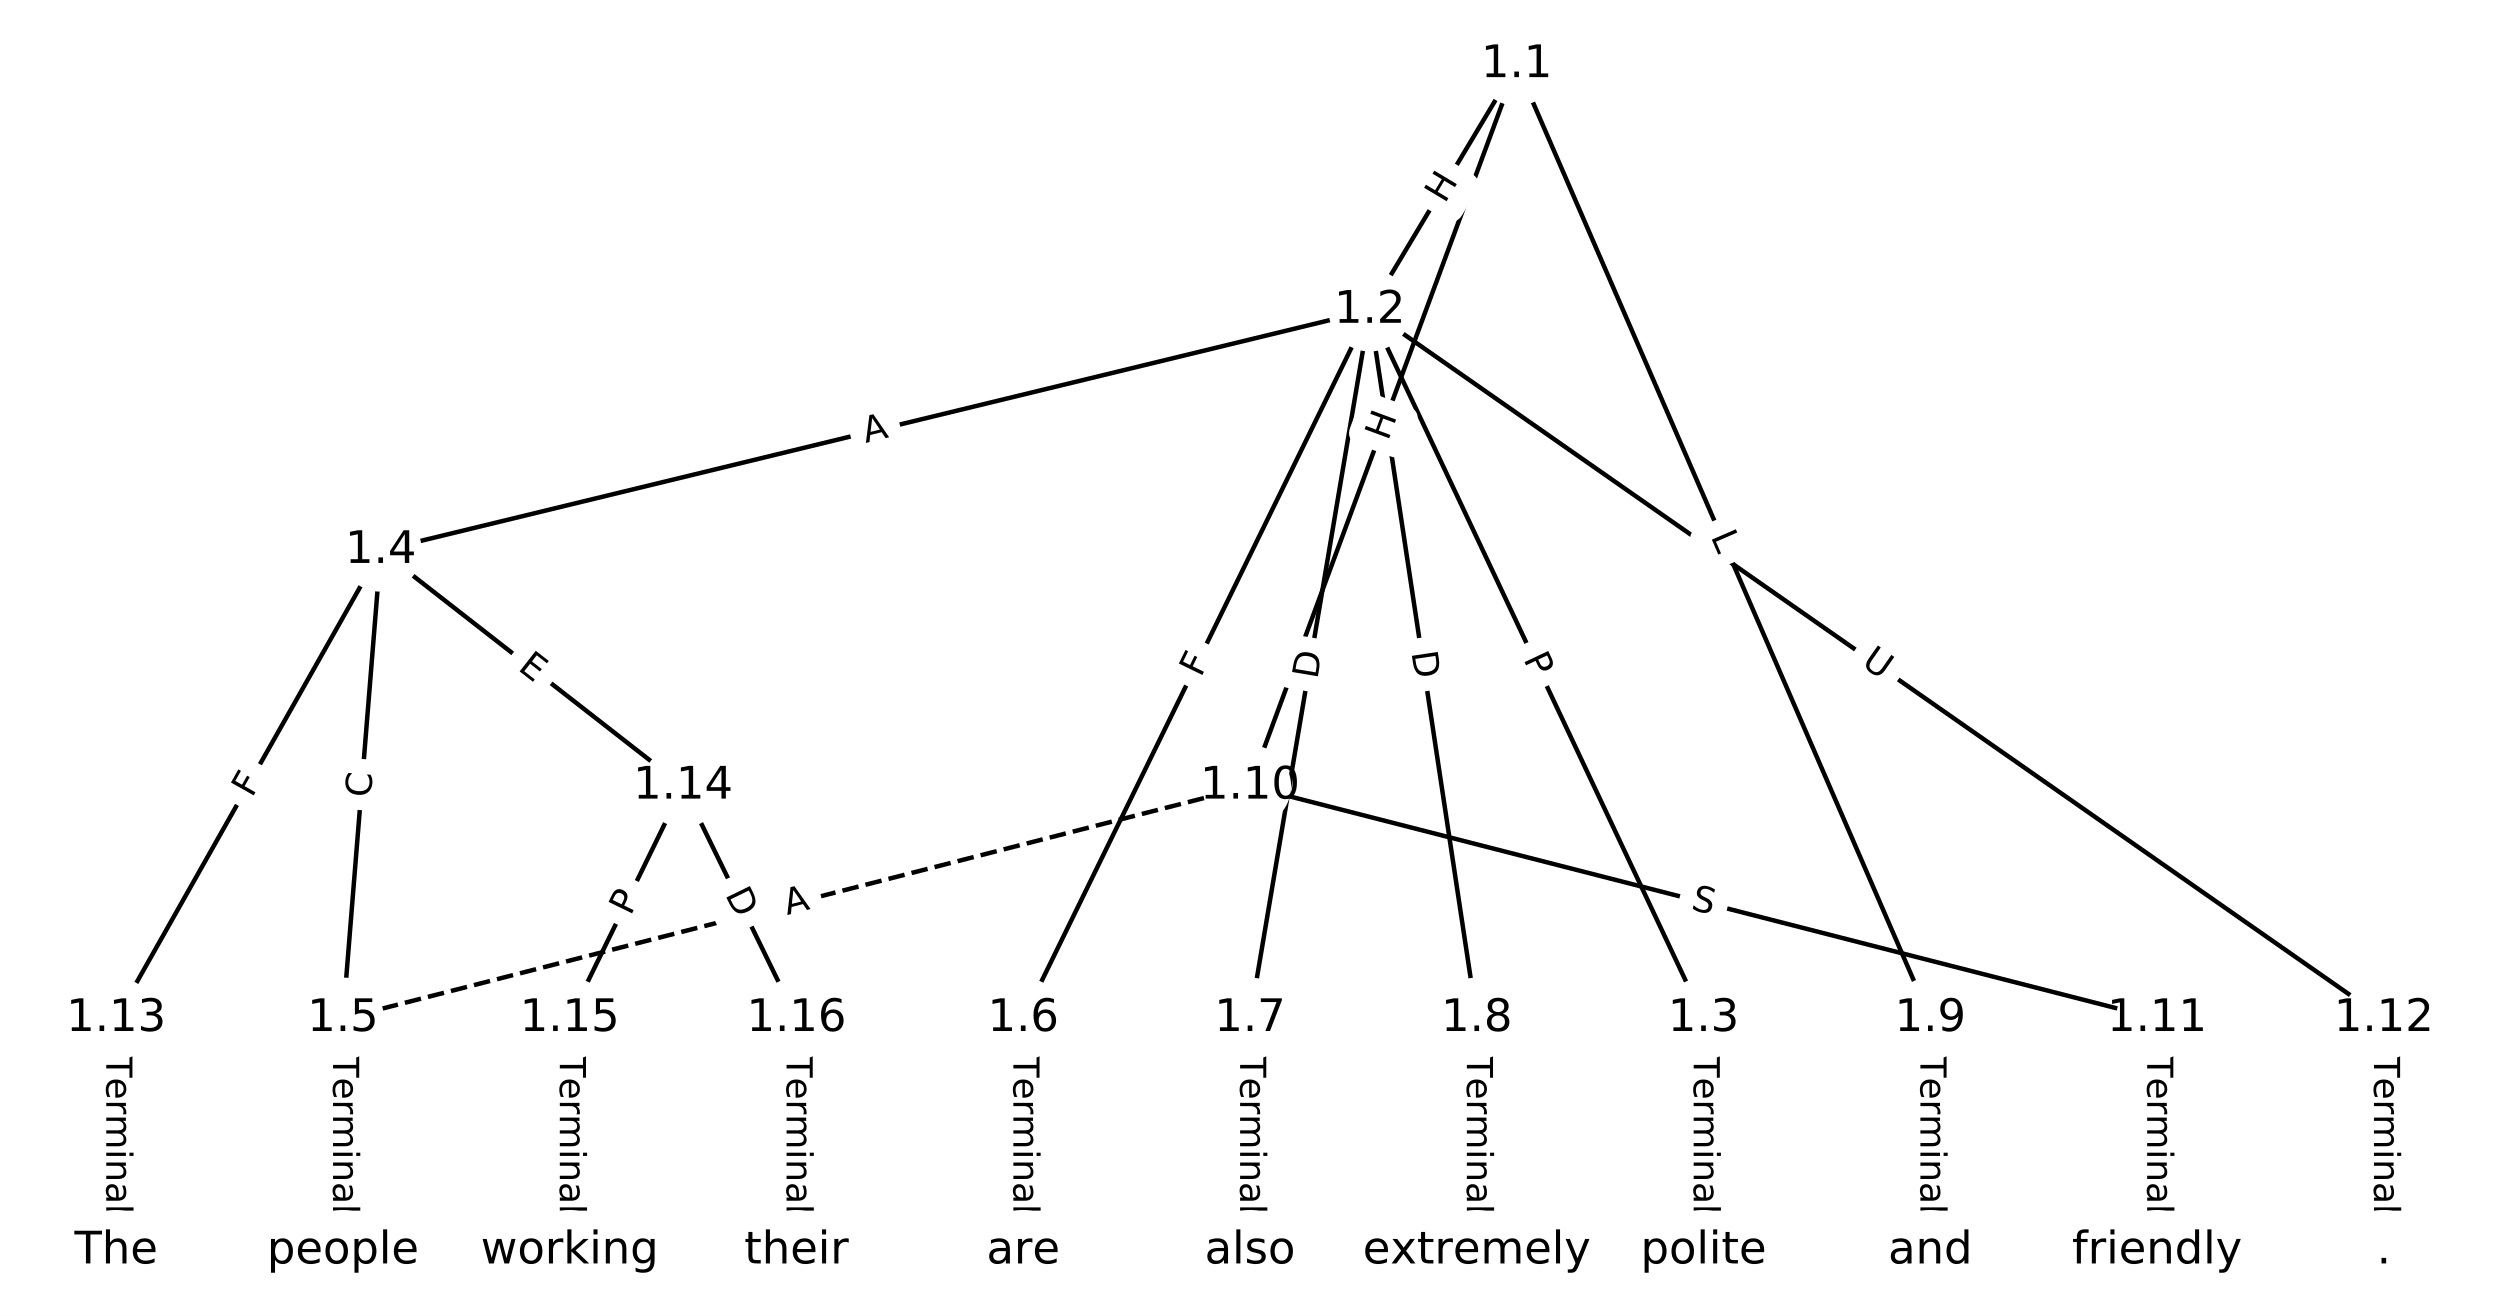
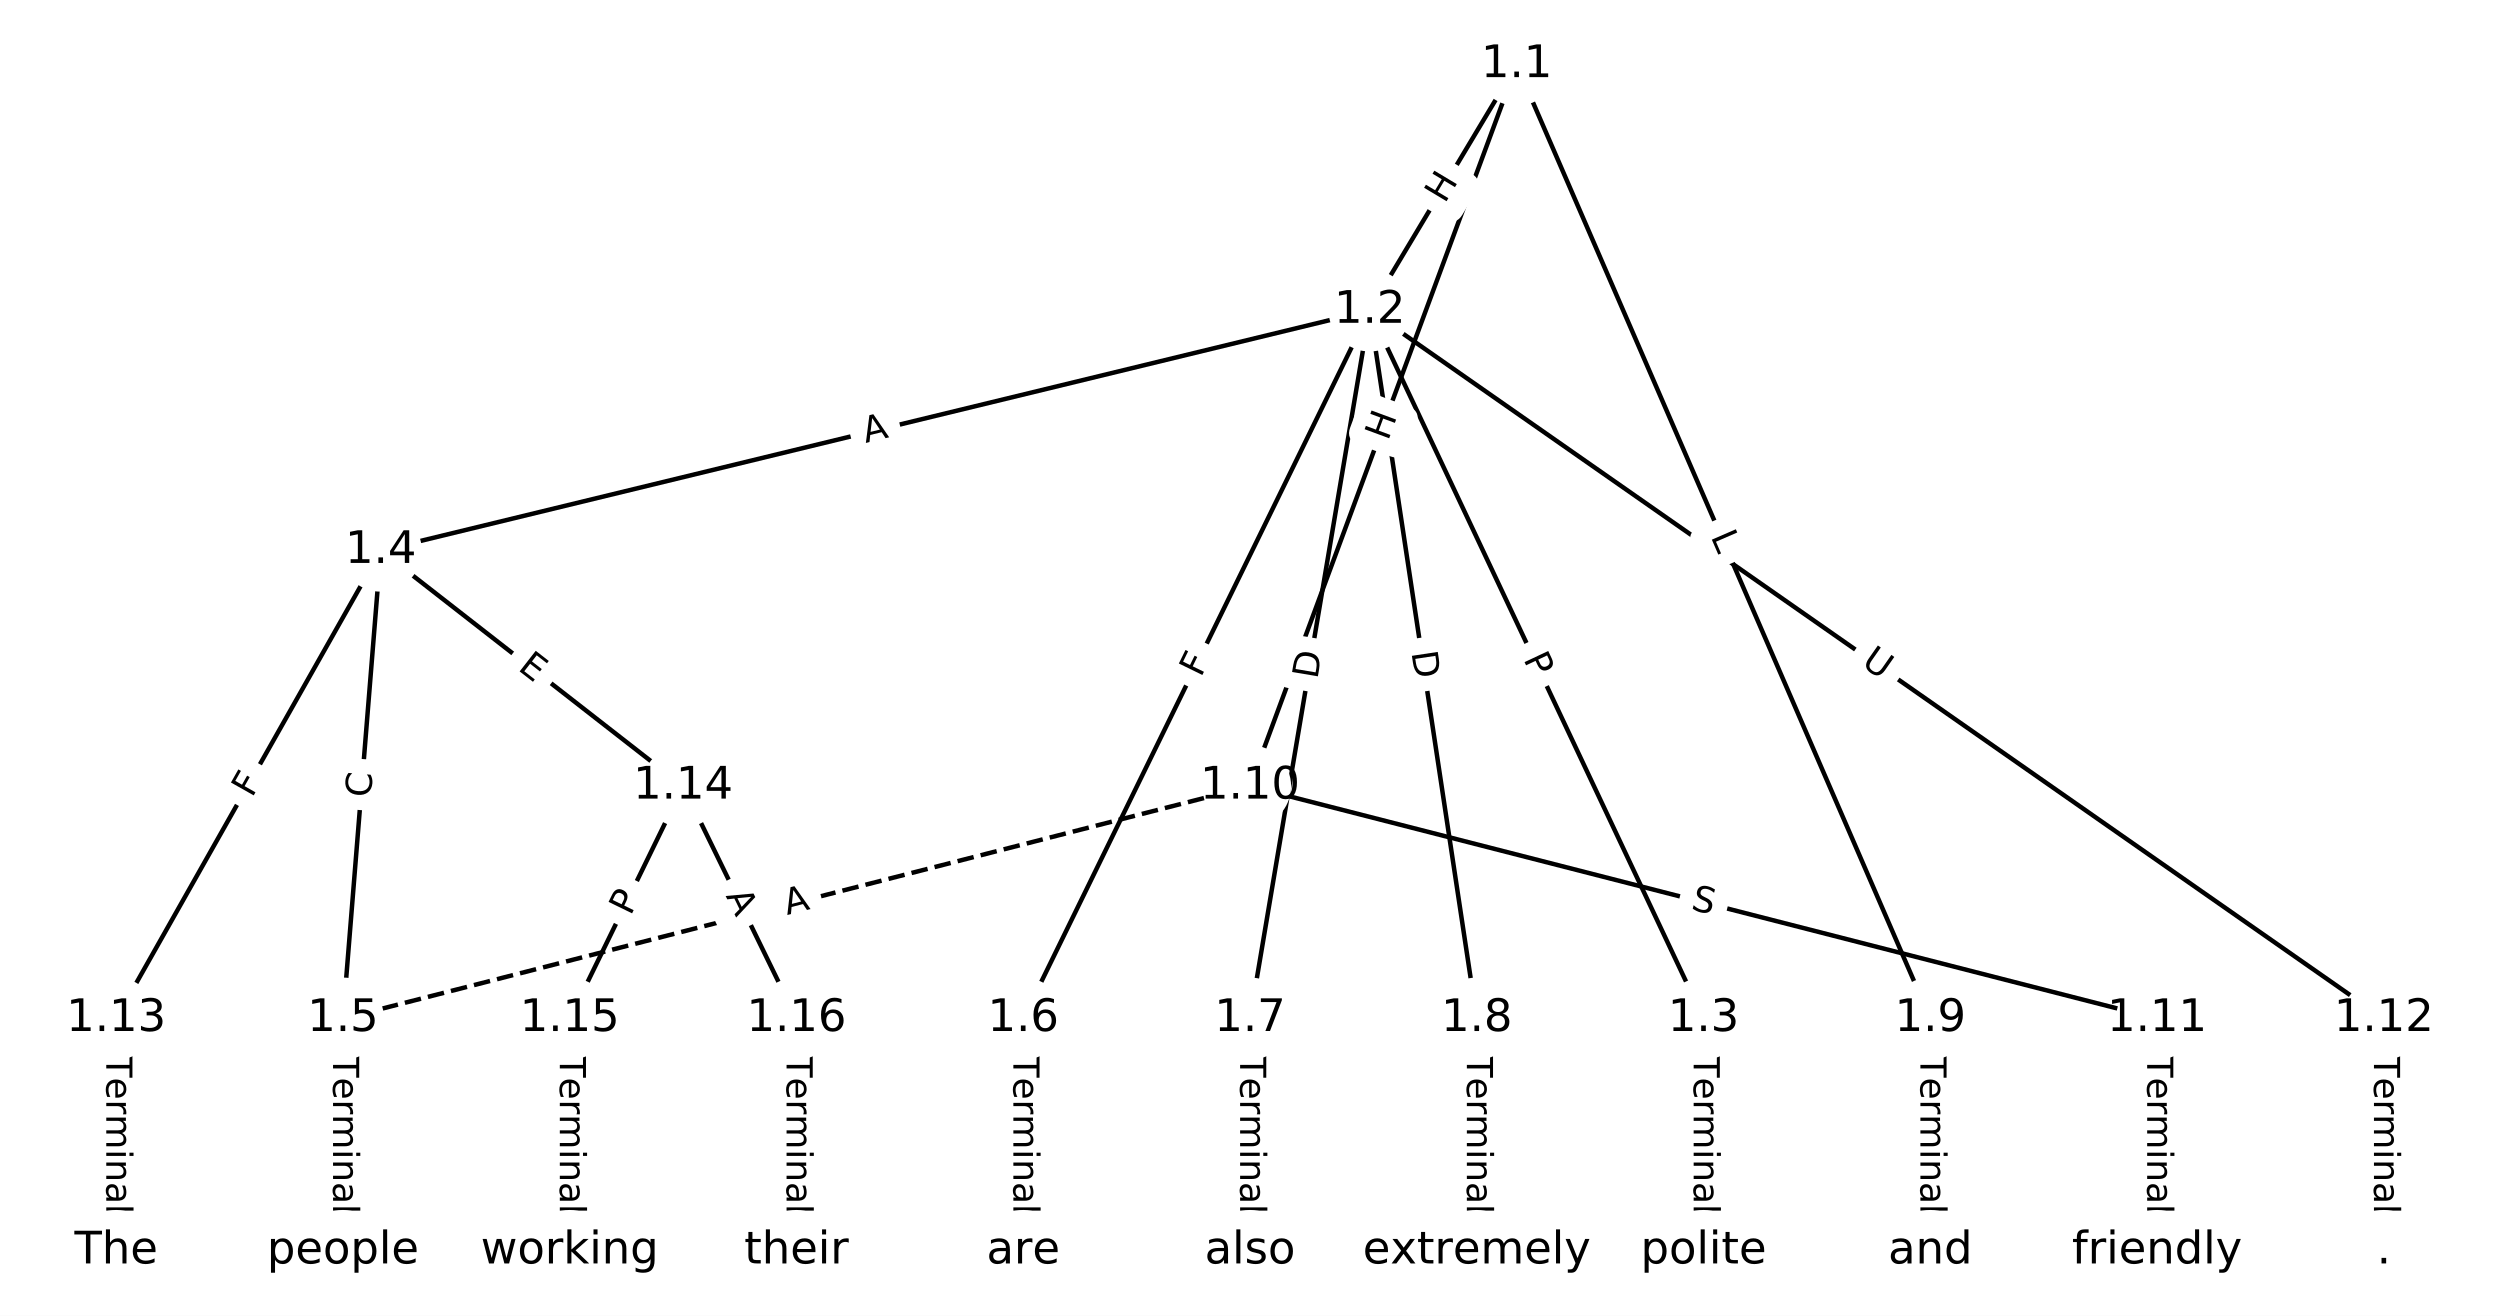
<svg xmlns="http://www.w3.org/2000/svg" xmlns:xlink="http://www.w3.org/1999/xlink" width="557.33pt" height="293.33pt" version="1.1" viewBox="0 0 557.33 293.33">
  <defs>
    <style type="text/css">*{stroke-linecap:butt;stroke-linejoin:round;}</style>
  </defs>
  <path d="m0 293.33h557.33v-293.33h-557.33z" fill="#fff" />
  <g fill="none" stroke="#000">
    <path d="m338.11 14.435-32.766 54.764" clip-path="url(#a)" />
    <path d="m338.11 14.435 92.213 212.65" clip-path="url(#a)" />
    <path d="m338.11 14.435-59.447 160.84" clip-path="url(#a)" />
    <path d="m305.35 69.199 74.426 157.89" clip-path="url(#a)" />
    <path d="m305.35 69.199-220.47 53.544" clip-path="url(#a)" />
    <path d="m305.35 69.199-77.235 157.89" clip-path="url(#a)" />
    <path d="m305.35 69.199-26.681 157.89" clip-path="url(#a)" />
    <path d="m305.35 69.199 23.873 157.89" clip-path="url(#a)" />
    <path d="m305.35 69.199 226.09 157.89" clip-path="url(#a)" />
    <path d="m379.77 227.09v51.812" clip-path="url(#a)" />
    <path d="m84.878 122.74-8.426 104.34" clip-path="url(#a)" />
    <path d="m84.878 122.74-58.979 104.34" clip-path="url(#a)" />
    <path d="m84.878 122.74 67.405 52.532" clip-path="url(#a)" />
    <path d="m76.452 227.09v51.812" clip-path="url(#a)" />
    <path d="m228.11 227.09v51.812" clip-path="url(#a)" />
    <path d="m278.67 227.09v51.812" clip-path="url(#a)" />
    <path d="m329.22 227.09v51.812" clip-path="url(#a)" />
    <path d="m430.33 227.09v51.812" clip-path="url(#a)" />
    <path d="m278.67 175.28-202.21 51.812" clip-path="url(#a)" stroke-dasharray="3.7,1.6" />
    <path d="m278.67 175.28 202.21 51.812" clip-path="url(#a)" />
    <path d="m480.88 227.09v51.812" clip-path="url(#a)" />
    <path d="m531.43 227.09v51.812" clip-path="url(#a)" />
    <path d="m25.899 227.09v51.812" clip-path="url(#a)" />
    <path d="m152.28 175.28-25.277 51.812" clip-path="url(#a)" />
    <path d="m152.28 175.28 25.277 51.812" clip-path="url(#a)" />
    <path d="m127.01 227.09v51.812" clip-path="url(#a)" />
    <path d="m177.56 227.09v51.812" clip-path="url(#a)" />
  </g>
  <path d="m325.57 47.618 3.089-5.163q1.232-2.059-0.827-3.292l-6.644-3.975q-2.059-1.232-3.292 0.827l-3.089 5.163q-1.232 2.059 0.827 3.292l6.644 3.975q2.059 1.232 3.292-0.827z" clip-path="url(#a)" fill="#fff" stroke="#fff" />
  <g clip-path="url(#a)">
    <defs>
      <path id="r" d="m9.812 72.906h9.859v-29.891h35.844v29.891h9.859v-72.906h-9.859v34.719h-35.844v-34.719h-9.859z" />
    </defs>
    <g transform="translate(322.08 45.531) rotate(-59.107) scale(.08 -.08)">
      <use xlink:href="#r" />
    </g>
  </g>
  <path d="m377.58 121.21 1.773 4.09q0.955 2.202 3.157 1.247l7.103-3.08q2.202-0.955 1.247-3.157l-1.773-4.09q-0.955-2.202-3.157-1.247l-7.103 3.08q-2.202 0.955-1.247 3.157z" clip-path="url(#a)" fill="#fff" stroke="#fff" />
  <g clip-path="url(#a)">
    <defs>
      <path id="ae" d="m9.812 72.906h9.859v-64.609h35.5v-8.297h-45.359z" />
    </defs>
    <g transform="translate(381.31 119.59) rotate(66.557) scale(.08 -.08)">
      <use xlink:href="#ae" />
    </g>
  </g>
  <path d="m313.23 99.851 2.086-5.643q0.832-2.251-1.419-3.083l-7.262-2.684q-2.251-0.832-3.083 1.419l-2.086 5.643q-0.832 2.251 1.419 3.083l7.262 2.684q2.251 0.832 3.083-1.419z" clip-path="url(#a)" fill="#fff" stroke="#fff" />
  <g clip-path="url(#a)">
    <g transform="translate(309.42 98.442) rotate(-69.716) scale(.08 -.08)">
      <use xlink:href="#r" />
    </g>
  </g>
  <path d="m335.86 148.64 2.057 4.363q1.023 2.171 3.194 1.148l7.003-3.301q2.171-1.023 1.148-3.194l-2.057-4.363q-1.023-2.171-3.194-1.148l-7.003 3.301q-2.171 1.023-1.148 3.194z" clip-path="url(#a)" fill="#fff" stroke="#fff" />
  <g clip-path="url(#a)">
    <defs>
      <path id="q" d="m19.672 64.797v-27.391h12.406q6.891 0 10.641 3.562 3.766 3.562 3.766 10.156 0 6.547-3.766 10.109-3.75 3.562-10.641 3.562zm-9.859 8.109h22.266q12.266 0 18.531-5.547 6.281-5.547 6.281-16.234 0-10.797-6.281-16.312-6.266-5.516-18.531-5.516h-12.406v-29.297h-9.859z" />
    </defs>
    <g transform="translate(339.54 146.9) rotate(64.762) scale(.08 -.08)">
      <use xlink:href="#q" />
    </g>
  </g>
  <path d="m193.93 102.71 5.318-1.292q2.332-0.566 1.766-2.899l-1.827-7.524q-0.566-2.332-2.899-1.766l-5.318 1.292q-2.332 0.566-1.766 2.899l1.827 7.524q0.566 2.332 2.899 1.766z" clip-path="url(#a)" fill="#fff" stroke="#fff" />
  <g clip-path="url(#a)">
    <defs>
-       <path id="t" d="m34.188 63.188-13.391-36.281h26.812zm-5.578 9.719h11.188l27.781-72.906h-10.25l-6.641 18.703h-32.859l-6.641-18.703h-10.406z" />
+       <path id="n" d="m34.188 63.188-13.391-36.281h26.812zm-5.578 9.719h11.188l27.781-72.906h-10.25l-6.641 18.703h-32.859l-6.641-18.703h-10.406z" />
    </defs>
    <g transform="translate(192.97 98.762) rotate(-13.651) scale(.08 -.08)">
-       <use xlink:href="#t" />
+       <use xlink:href="#n" />
    </g>
  </g>
  <path d="m271.35 152.97 2.022-4.133q1.055-2.156-1.101-3.211l-6.955-3.402q-2.156-1.055-3.211 1.101l-2.022 4.133q-1.055 2.156 1.101 3.211l6.955 3.402q2.156 1.055 3.211-1.101z" clip-path="url(#a)" fill="#fff" stroke="#fff" />
  <g clip-path="url(#a)">
    <defs>
      <path id="s" d="m9.812 72.906h41.891v-8.312h-32.031v-21.484h28.906v-8.297h-28.906v-34.812h-9.859z" />
    </defs>
    <g transform="translate(267.7 151.18) rotate(-63.933) scale(.08 -.08)">
      <use xlink:href="#s" />
    </g>
  </g>
  <path d="m297.68 152.22 1.026-6.074q0.4-2.366-1.967-2.766l-7.634-1.29q-2.366-0.4-2.766 1.967l-1.026 6.074q-0.4 2.366 1.967 2.766l7.634 1.29q2.366 0.4 2.766-1.967z" clip-path="url(#a)" fill="#fff" stroke="#fff" />
  <g clip-path="url(#a)">
    <defs>
-       <path id="n" d="m19.672 64.797v-56.688h11.922q15.094 0 22.094 6.828 7 6.844 7 21.594 0 14.641-7 21.453t-22.094 6.812zm-9.859 8.109h20.266q21.188 0 31.094-8.812 9.922-8.812 9.922-27.562 0-18.859-9.969-27.703-9.953-8.828-31.047-8.828h-20.266z" />
+       <path id="t" d="m19.672 64.797v-56.688h11.922q15.094 0 22.094 6.828 7 6.844 7 21.594 0 14.641-7 21.453t-22.094 6.812zm-9.859 8.109h20.266q21.188 0 31.094-8.812 9.922-8.812 9.922-27.562 0-18.859-9.969-27.703-9.953-8.828-31.047-8.828h-20.266z" />
    </defs>
    <g transform="translate(293.67 151.55) rotate(-80.408) scale(.08 -.08)">
-       <use xlink:href="#n" />
+       <use xlink:href="#t" />
    </g>
  </g>
  <path d="m310.62 146.03 0.921 6.091q0.359 2.373 2.732 2.014l7.655-1.157q2.373-0.359 2.014-2.732l-0.921-6.091q-0.359-2.373-2.732-2.014l-7.655 1.157q-2.373 0.359-2.014 2.732z" clip-path="url(#a)" fill="#fff" stroke="#fff" />
  <g clip-path="url(#a)">
    <g transform="translate(314.64 145.43) rotate(81.402) scale(.08 -.08)">
-       <use xlink:href="#n" />
+       <use xlink:href="#t" />
    </g>
  </g>
  <path d="m412.4 151.61 4.8 3.352q1.968 1.374 3.342-0.594l4.433-6.348q1.374-1.968-0.594-3.342l-4.8-3.352q-1.968-1.374-3.342 0.594l-4.433 6.348q-1.374 1.968 0.594 3.342z" clip-path="url(#a)" fill="#fff" stroke="#fff" />
  <g clip-path="url(#a)">
    <defs>
      <path id="ac" d="m8.688 72.906h9.922v-44.297q0-11.719 4.234-16.875 4.25-5.141 13.781-5.141 9.469 0 13.719 5.141 4.25 5.156 4.25 16.875v44.297h9.906v-45.516q0-14.25-7.062-21.531-7.047-7.281-20.812-7.281-13.828 0-20.891 7.281-7.047 7.281-7.047 21.531z" />
    </defs>
    <g transform="translate(414.73 148.28) rotate(34.929) scale(.08 -.08)">
      <use xlink:href="#ac" />
    </g>
  </g>
  <path d="m373.5 235.35v35.285q0 2.4 2.4 2.4h7.742q2.4 0 2.4-2.4v-35.285q0-2.4-2.4-2.4h-7.742q-2.4 0-2.4 2.4z" clip-path="url(#a)" fill="#fff" stroke="#fff" />
  <g clip-path="url(#a)">
    <defs>
      <path id="k" d="m-0.297 72.906h61.672v-8.312h-25.875v-64.594h-9.906v64.594h-25.891z" />
      <path id="d" d="m56.203 29.594v-4.391h-41.312q0.594-9.281 5.594-14.141t13.938-4.859q5.172 0 10.031 1.266t9.656 3.812v-8.5q-4.844-2.047-9.922-3.125t-10.297-1.078q-13.094 0-20.734 7.609-7.641 7.625-7.641 20.625 0 13.422 7.25 21.297 7.25 7.891 19.562 7.891 11.031 0 17.453-7.109 6.422-7.094 6.422-19.297zm-8.984 2.641q-0.094 7.359-4.125 11.75-4.031 4.406-10.672 4.406-7.516 0-12.031-4.25t-5.203-11.969z" />
      <path id="f" d="m41.109 46.297q-1.516 0.875-3.297 1.281-1.781 0.422-3.922 0.422-7.625 0-11.703-4.953t-4.078-14.234v-28.812h-9.031v54.688h9.031v-8.5q2.844 4.984 7.375 7.391 4.547 2.422 11.047 2.422 0.922 0 2.047-0.125 1.125-0.109 2.484-0.359z" />
      <path id="l" d="m52 44.188q3.375 6.062 8.062 8.938t11.031 2.875q8.547 0 13.188-5.984 4.641-5.969 4.641-17v-33.016h-9.031v32.719q0 7.859-2.797 11.656-2.781 3.812-8.484 3.812-6.984 0-11.047-4.641-4.047-4.625-4.047-12.641v-30.906h-9.031v32.719q0 7.906-2.781 11.688t-8.594 3.781q-6.891 0-10.953-4.656-4.047-4.656-4.047-12.625v-30.906h-9.031v54.688h9.031v-8.5q3.078 5.031 7.375 7.422t10.203 2.391q5.969 0 10.141-3.031 4.172-3.016 6.172-8.781z" />
      <path id="h" d="m9.422 54.688h8.984v-54.688h-8.984zm0 21.297h8.984v-11.391h-8.984z" />
      <path id="j" d="m54.891 33.016v-33.016h-8.984v32.719q0 7.766-3.031 11.609-3.031 3.859-9.078 3.859-7.281 0-11.484-4.641-4.203-4.625-4.203-12.641v-30.906h-9.031v54.688h9.031v-8.5q3.234 4.938 7.594 7.375 4.375 2.438 10.094 2.438 9.422 0 14.25-5.828 4.844-5.828 4.844-17.156z" />
      <path id="i" d="m34.281 27.484q-10.891 0-15.094-2.484t-4.203-8.5q0-4.781 3.156-7.594 3.156-2.797 8.562-2.797 7.484 0 12 5.297t4.516 14.078v2zm17.922 3.719v-31.203h-8.984v8.297q-3.078-4.969-7.672-7.344t-11.234-2.375q-8.391 0-13.359 4.719-4.953 4.719-4.953 12.625 0 9.219 6.172 13.906 6.188 4.688 18.438 4.688h12.609v0.891q0 6.203-4.078 9.594t-11.453 3.391q-4.688 0-9.141-1.125-4.438-1.125-8.531-3.375v8.312q4.922 1.906 9.562 2.844 4.641 0.953 9.031 0.953 11.875 0 17.734-6.156 5.859-6.141 5.859-18.641z" />
      <path id="g" d="m9.422 75.984h8.984v-75.984h-8.984z" />
    </defs>
    <g transform="translate(377.57 235.35) rotate(90) scale(.08 -.08)">
      <use xlink:href="#k" />
      <use x="60.818" xlink:href="#d" />
      <use x="122.342" xlink:href="#f" />
      <use x="163.439" xlink:href="#l" />
      <use x="260.852" xlink:href="#h" />
      <use x="288.635" xlink:href="#j" />
      <use x="352.014" xlink:href="#i" />
      <use x="413.293" xlink:href="#g" />
    </g>
  </g>
  <path d="m86.691 178.2 0.45-5.568q0.193-2.392-2.199-2.585l-7.717-0.623q-2.392-0.193-2.585 2.199l-0.45 5.568q-0.193 2.392 2.199 2.585l7.717 0.623q2.392 0.193 2.585-2.199z" clip-path="url(#a)" fill="#fff" stroke="#fff" />
  <g clip-path="url(#a)">
    <defs>
      <path id="ag" d="m64.406 67.281v-10.391q-4.984 4.641-10.625 6.922-5.641 2.297-11.984 2.297-12.5 0-19.141-7.641t-6.641-22.094q0-14.406 6.641-22.047t19.141-7.641q6.344 0 11.984 2.297t10.625 6.938v-10.312q-5.172-3.516-10.969-5.281-5.781-1.75-12.219-1.75-16.562 0-26.094 10.125-9.516 10.141-9.516 27.672 0 17.578 9.516 27.703 9.531 10.141 26.094 10.141 6.531 0 12.312-1.734 5.797-1.734 10.875-5.203z" />
    </defs>
    <g transform="translate(82.641 177.88) rotate(-85.383) scale(.08 -.08)">
      <use xlink:href="#ag" />
    </g>
  </g>
  <path d="m59.716 180 2.264-4.006q1.181-2.089-0.908-3.27l-6.74-3.81q-2.089-1.181-3.27 0.908l-2.264 4.006q-1.181 2.089 0.908 3.27l6.74 3.81q2.089 1.181 3.27-0.908z" clip-path="url(#a)" fill="#fff" stroke="#fff" />
  <g clip-path="url(#a)">
    <g transform="translate(56.178 178) rotate(-60.523) scale(.08 -.08)">
      <use xlink:href="#s" />
    </g>
  </g>
  <path d="m112.73 152.4 3.987 3.107q1.893 1.475 3.368-0.418l4.759-6.107q1.475-1.893-0.418-3.368l-3.987-3.107q-1.893-1.475-3.368 0.418l-4.759 6.107q-1.475 1.893 0.418 3.368z" clip-path="url(#a)" fill="#fff" stroke="#fff" />
  <g clip-path="url(#a)">
    <defs>
      <path id="af" d="m9.812 72.906h46.094v-8.312h-36.234v-21.578h34.719v-8.297h-34.719v-26.422h37.109v-8.297h-46.969z" />
    </defs>
    <g transform="translate(115.23 149.2) rotate(37.931) scale(.08 -.08)">
      <use xlink:href="#af" />
    </g>
  </g>
  <path d="m70.181 235.35v35.285q0 2.4 2.4 2.4h7.742q2.4 0 2.4-2.4v-35.285q0-2.4-2.4-2.4h-7.742q-2.4 0-2.4 2.4z" clip-path="url(#a)" fill="#fff" stroke="#fff" />
  <g clip-path="url(#a)">
    <g transform="translate(74.245 235.35) rotate(90) scale(.08 -.08)">
      <use xlink:href="#k" />
      <use x="60.818" xlink:href="#d" />
      <use x="122.342" xlink:href="#f" />
      <use x="163.439" xlink:href="#l" />
      <use x="260.852" xlink:href="#h" />
      <use x="288.635" xlink:href="#j" />
      <use x="352.014" xlink:href="#i" />
      <use x="413.293" xlink:href="#g" />
    </g>
  </g>
  <path d="m221.84 235.35v35.285q0 2.4 2.4 2.4h7.742q2.4 0 2.4-2.4v-35.285q0-2.4-2.4-2.4h-7.742q-2.4 0-2.4 2.4z" clip-path="url(#a)" fill="#fff" stroke="#fff" />
  <g clip-path="url(#a)">
    <g transform="translate(225.91 235.35) rotate(90) scale(.08 -.08)">
      <use xlink:href="#k" />
      <use x="60.818" xlink:href="#d" />
      <use x="122.342" xlink:href="#f" />
      <use x="163.439" xlink:href="#l" />
      <use x="260.852" xlink:href="#h" />
      <use x="288.635" xlink:href="#j" />
      <use x="352.014" xlink:href="#i" />
      <use x="413.293" xlink:href="#g" />
    </g>
  </g>
  <path d="m272.4 235.35v35.285q0 2.4 2.4 2.4h7.742q2.4 0 2.4-2.4v-35.285q0-2.4-2.4-2.4h-7.742q-2.4 0-2.4 2.4z" clip-path="url(#a)" fill="#fff" stroke="#fff" />
  <g clip-path="url(#a)">
    <g transform="translate(276.46 235.35) rotate(90) scale(.08 -.08)">
      <use xlink:href="#k" />
      <use x="60.818" xlink:href="#d" />
      <use x="122.342" xlink:href="#f" />
      <use x="163.439" xlink:href="#l" />
      <use x="260.852" xlink:href="#h" />
      <use x="288.635" xlink:href="#j" />
      <use x="352.014" xlink:href="#i" />
      <use x="413.293" xlink:href="#g" />
    </g>
  </g>
  <path d="m322.95 235.35v35.285q0 2.4 2.4 2.4h7.742q2.4 0 2.4-2.4v-35.285q0-2.4-2.4-2.4h-7.742q-2.4 0-2.4 2.4z" clip-path="url(#a)" fill="#fff" stroke="#fff" />
  <g clip-path="url(#a)">
    <g transform="translate(327.01 235.35) rotate(90) scale(.08 -.08)">
      <use xlink:href="#k" />
      <use x="60.818" xlink:href="#d" />
      <use x="122.342" xlink:href="#f" />
      <use x="163.439" xlink:href="#l" />
      <use x="260.852" xlink:href="#h" />
      <use x="288.635" xlink:href="#j" />
      <use x="352.014" xlink:href="#i" />
      <use x="413.293" xlink:href="#g" />
    </g>
  </g>
  <path d="m424.06 235.35v35.285q0 2.4 2.4 2.4h7.742q2.4 0 2.4-2.4v-35.285q0-2.4-2.4-2.4h-7.742q-2.4 0-2.4 2.4z" clip-path="url(#a)" fill="#fff" stroke="#fff" />
  <g clip-path="url(#a)">
    <g transform="translate(428.12 235.35) rotate(90) scale(.08 -.08)">
      <use xlink:href="#k" />
      <use x="60.818" xlink:href="#d" />
      <use x="122.342" xlink:href="#f" />
      <use x="163.439" xlink:href="#l" />
      <use x="260.852" xlink:href="#h" />
      <use x="288.635" xlink:href="#j" />
      <use x="352.014" xlink:href="#i" />
      <use x="413.293" xlink:href="#g" />
    </g>
  </g>
  <path d="m176.47 207.94 5.301-1.358q2.325-0.596 1.729-2.921l-1.922-7.5q-0.596-2.325-2.921-1.729l-5.301 1.358q-2.325 0.596-1.729 2.921l1.922 7.5q0.596 2.325 2.921 1.729z" clip-path="url(#a)" fill="#fff" stroke="#fff" />
  <g clip-path="url(#a)">
    <g transform="translate(175.46 204) rotate(-14.371) scale(.08 -.08)">
-       <use xlink:href="#t" />
+       <use xlink:href="#n" />
    </g>
  </g>
  <path d="m375.76 206.63 4.92 1.261q2.325 0.596 2.921-1.729l1.922-7.5q0.596-2.325-1.729-2.921l-4.92-1.261q-2.325-0.596-2.921 1.729l-1.922 7.5q-0.596 2.325 1.729 2.921z" clip-path="url(#a)" fill="#fff" stroke="#fff" />
  <g clip-path="url(#a)">
    <defs>
      <path id="ad" d="m53.516 70.516v-9.625q-5.609 2.688-10.594 4-4.984 1.328-9.625 1.328-8.047 0-12.422-3.125t-4.375-8.891q0-4.844 2.906-7.312 2.906-2.453 11.016-3.969l5.953-1.219q11.031-2.109 16.281-7.406t5.25-14.172q0-10.609-7.109-16.078-7.094-5.469-20.812-5.469-5.172 0-11.016 1.172-5.828 1.172-12.078 3.469v10.156q6-3.359 11.766-5.078 5.766-1.703 11.328-1.703 8.438 0 13.031 3.312 4.594 3.328 4.594 9.484 0 5.359-3.297 8.391t-10.812 4.547l-6.016 1.172q-11.031 2.188-15.969 6.875-4.922 4.688-4.922 13.047 0 9.672 6.812 15.234t18.766 5.562q5.141 0 10.453-0.938 5.328-0.922 10.891-2.766z" />
    </defs>
    <g transform="translate(376.77 202.69) rotate(14.371) scale(.08 -.08)">
      <use xlink:href="#ad" />
    </g>
  </g>
  <path d="m474.61 235.35v35.285q0 2.4 2.4 2.4h7.742q2.4 0 2.4-2.4v-35.285q0-2.4-2.4-2.4h-7.742q-2.4 0-2.4 2.4z" clip-path="url(#a)" fill="#fff" stroke="#fff" />
  <g clip-path="url(#a)">
    <g transform="translate(478.67 235.35) rotate(90) scale(.08 -.08)">
      <use xlink:href="#k" />
      <use x="60.818" xlink:href="#d" />
      <use x="122.342" xlink:href="#f" />
      <use x="163.439" xlink:href="#l" />
      <use x="260.852" xlink:href="#h" />
      <use x="288.635" xlink:href="#j" />
      <use x="352.014" xlink:href="#i" />
      <use x="413.293" xlink:href="#g" />
    </g>
  </g>
  <path d="m525.16 235.35v35.285q0 2.4 2.4 2.4h7.742q2.4 0 2.4-2.4v-35.285q0-2.4-2.4-2.4h-7.742q-2.4 0-2.4 2.4z" clip-path="url(#a)" fill="#fff" stroke="#fff" />
  <g clip-path="url(#a)">
    <g transform="translate(529.23 235.35) rotate(90) scale(.08 -.08)">
      <use xlink:href="#k" />
      <use x="60.818" xlink:href="#d" />
      <use x="122.342" xlink:href="#f" />
      <use x="163.439" xlink:href="#l" />
      <use x="260.852" xlink:href="#h" />
      <use x="288.635" xlink:href="#j" />
      <use x="352.014" xlink:href="#i" />
      <use x="413.293" xlink:href="#g" />
    </g>
  </g>
  <path d="m19.628 235.35v35.285q0 2.4 2.4 2.4h7.742q2.4 0 2.4-2.4v-35.285q0-2.4-2.4-2.4h-7.742q-2.4 0-2.4 2.4z" clip-path="url(#a)" fill="#fff" stroke="#fff" />
  <g clip-path="url(#a)">
    <g transform="translate(23.691 235.35) rotate(90) scale(.08 -.08)">
      <use xlink:href="#k" />
      <use x="60.818" xlink:href="#d" />
      <use x="122.342" xlink:href="#f" />
      <use x="163.439" xlink:href="#l" />
      <use x="260.852" xlink:href="#h" />
      <use x="288.635" xlink:href="#j" />
      <use x="352.014" xlink:href="#i" />
      <use x="413.293" xlink:href="#g" />
    </g>
  </g>
  <path d="m144.22 206.1 2.115-4.335q1.052-2.157-1.105-3.209l-6.959-3.395q-2.157-1.052-3.209 1.105l-2.115 4.335q-1.052 2.157 1.105 3.209l6.959 3.395q2.157 1.052 3.209-1.105z" clip-path="url(#a)" fill="#fff" stroke="#fff" />
  <g clip-path="url(#a)">
    <g transform="translate(140.57 204.32) rotate(-63.994) scale(.08 -.08)">
      <use xlink:href="#q" />
    </g>
  </g>
-   <path d="m157.93 201.16 2.701 5.536q1.052 2.157 3.209 1.105l6.959-3.395q2.157-1.052 1.105-3.209l-2.701-5.536q-1.052-2.157-3.209-1.105l-6.959 3.395q-2.157 1.052-1.105 3.209z" clip-path="url(#a)" fill="#fff" stroke="#fff" />
-   <g clip-path="url(#a)">
-     <g transform="translate(161.59 199.38) rotate(63.994) scale(.08 -.08)">
+   <path d="m158.09 201.47 2.4 4.918q1.052 2.157 3.209 1.105l6.959-3.395q2.157-1.052 1.105-3.209l-2.4-4.918q-1.052-2.157-3.209-1.105l-6.959 3.395q-2.157 1.052-1.105 3.209z" clip-path="url(#a)" fill="#fff" stroke="#fff" />
+   <g clip-path="url(#a)">
+     <g transform="translate(161.74 199.69) rotate(63.994) scale(.08 -.08)">
      <use xlink:href="#n" />
    </g>
  </g>
  <path d="m120.73 235.35v35.285q0 2.4 2.4 2.4h7.742q2.4 0 2.4-2.4v-35.285q0-2.4-2.4-2.4h-7.742q-2.4 0-2.4 2.4z" clip-path="url(#a)" fill="#fff" stroke="#fff" />
  <g clip-path="url(#a)">
    <g transform="translate(124.8 235.35) rotate(90) scale(.08 -.08)">
      <use xlink:href="#k" />
      <use x="60.818" xlink:href="#d" />
      <use x="122.342" xlink:href="#f" />
      <use x="163.439" xlink:href="#l" />
      <use x="260.852" xlink:href="#h" />
      <use x="288.635" xlink:href="#j" />
      <use x="352.014" xlink:href="#i" />
      <use x="413.293" xlink:href="#g" />
    </g>
  </g>
  <path d="m171.29 235.35v35.285q0 2.4 2.4 2.4h7.742q2.4 0 2.4-2.4v-35.285q0-2.4-2.4-2.4h-7.742q-2.4 0-2.4 2.4z" clip-path="url(#a)" fill="#fff" stroke="#fff" />
  <g clip-path="url(#a)">
    <g transform="translate(175.35 235.35) rotate(90) scale(.08 -.08)">
      <use xlink:href="#k" />
      <use x="60.818" xlink:href="#d" />
      <use x="122.342" xlink:href="#f" />
      <use x="163.439" xlink:href="#l" />
      <use x="260.852" xlink:href="#h" />
      <use x="288.635" xlink:href="#j" />
      <use x="352.014" xlink:href="#i" />
      <use x="413.293" xlink:href="#g" />
    </g>
  </g>
  <defs>
    <path id="b" d="m0 8.66c2.297 0 4.5-0.912 6.124-2.537 1.624-1.624 2.537-3.827 2.537-6.124s-0.912-4.5-2.537-6.124c-1.624-1.624-3.827-2.537-6.124-2.537s-4.5 0.912-6.124 2.537c-1.624 1.624-2.537 3.827-2.537 6.124s0.912 4.5 2.537 6.124c1.624 1.624 3.827 2.537 6.124 2.537z" />
  </defs>
  <g clip-path="url(#a)">
    <use x="25.899" y="278.899" fill="#ffffff" stroke="#ffffff" xlink:href="#b" />
  </g>
  <g clip-path="url(#a)">
    <use x="76.452" y="278.899" fill="#ffffff" stroke="#ffffff" xlink:href="#b" />
  </g>
  <g clip-path="url(#a)">
    <use x="127.006" y="278.899" fill="#ffffff" stroke="#ffffff" xlink:href="#b" />
  </g>
  <g clip-path="url(#a)">
    <use x="177.56" y="278.899" fill="#ffffff" stroke="#ffffff" xlink:href="#b" />
  </g>
  <g clip-path="url(#a)">
    <use x="228.113" y="278.899" fill="#ffffff" stroke="#ffffff" xlink:href="#b" />
  </g>
  <g clip-path="url(#a)">
    <use x="278.667" y="278.899" fill="#ffffff" stroke="#ffffff" xlink:href="#b" />
  </g>
  <g clip-path="url(#a)">
    <use x="329.22" y="278.899" fill="#ffffff" stroke="#ffffff" xlink:href="#b" />
  </g>
  <g clip-path="url(#a)">
    <use x="379.774" y="278.899" fill="#ffffff" stroke="#ffffff" xlink:href="#b" />
  </g>
  <g clip-path="url(#a)">
    <use x="430.327" y="278.899" fill="#ffffff" stroke="#ffffff" xlink:href="#b" />
  </g>
  <g clip-path="url(#a)">
    <use x="480.881" y="278.899" fill="#ffffff" stroke="#ffffff" xlink:href="#b" />
  </g>
  <g clip-path="url(#a)">
    <use x="531.434" y="278.899" fill="#ffffff" stroke="#ffffff" xlink:href="#b" />
  </g>
  <g clip-path="url(#a)">
    <use x="338.114" y="14.435" fill="#ffffff" stroke="#ffffff" xlink:href="#b" />
  </g>
  <g clip-path="url(#a)">
    <use x="305.348" y="69.199" fill="#ffffff" stroke="#ffffff" xlink:href="#b" />
  </g>
  <g clip-path="url(#a)">
    <use x="379.774" y="227.087" fill="#ffffff" stroke="#ffffff" xlink:href="#b" />
  </g>
  <g clip-path="url(#a)">
    <use x="84.878" y="122.743" fill="#ffffff" stroke="#ffffff" xlink:href="#b" />
  </g>
  <g clip-path="url(#a)">
    <use x="76.452" y="227.087" fill="#ffffff" stroke="#ffffff" xlink:href="#b" />
  </g>
  <g clip-path="url(#a)">
    <use x="228.113" y="227.087" fill="#ffffff" stroke="#ffffff" xlink:href="#b" />
  </g>
  <g clip-path="url(#a)">
    <use x="278.667" y="227.087" fill="#ffffff" stroke="#ffffff" xlink:href="#b" />
  </g>
  <g clip-path="url(#a)">
    <use x="329.22" y="227.087" fill="#ffffff" stroke="#ffffff" xlink:href="#b" />
  </g>
  <g clip-path="url(#a)">
    <use x="430.327" y="227.087" fill="#ffffff" stroke="#ffffff" xlink:href="#b" />
  </g>
  <g clip-path="url(#a)">
    <use x="278.667" y="175.275" fill="#ffffff" stroke="#ffffff" xlink:href="#b" />
  </g>
  <g clip-path="url(#a)">
    <use x="480.881" y="227.087" fill="#ffffff" stroke="#ffffff" xlink:href="#b" />
  </g>
  <g clip-path="url(#a)">
    <use x="531.434" y="227.087" fill="#ffffff" stroke="#ffffff" xlink:href="#b" />
  </g>
  <g clip-path="url(#a)">
    <use x="25.899" y="227.087" fill="#ffffff" stroke="#ffffff" xlink:href="#b" />
  </g>
  <g clip-path="url(#a)">
    <use x="152.283" y="175.275" fill="#ffffff" stroke="#ffffff" xlink:href="#b" />
  </g>
  <g clip-path="url(#a)">
    <use x="127.006" y="227.087" fill="#ffffff" stroke="#ffffff" xlink:href="#b" />
  </g>
  <g clip-path="url(#a)">
    <use x="177.56" y="227.087" fill="#ffffff" stroke="#ffffff" xlink:href="#b" />
  </g>
  <g clip-path="url(#a)">
    <defs>
      <path id="aa" d="m54.891 33.016v-33.016h-8.984v32.719q0 7.766-3.031 11.609-3.031 3.859-9.078 3.859-7.281 0-11.484-4.641-4.203-4.625-4.203-12.641v-30.906h-9.031v75.984h9.031v-29.797q3.234 4.938 7.594 7.375 4.375 2.438 10.094 2.438 9.422 0 14.25-5.828 4.844-5.828 4.844-17.156z" />
    </defs>
    <g transform="translate(16.6 281.66) scale(.1 -.1)">
      <use xlink:href="#k" />
      <use x="61.084" xlink:href="#aa" />
      <use x="124.463" xlink:href="#d" />
    </g>
  </g>
  <g clip-path="url(#a)">
    <defs>
      <path id="p" d="m18.109 8.203v-29h-9.031v75.484h9.031v-8.297q2.844 4.875 7.156 7.234 4.328 2.375 10.328 2.375 9.969 0 16.188-7.906 6.234-7.906 6.234-20.797t-6.234-20.812q-6.219-7.906-16.188-7.906-6 0-10.328 2.375-4.312 2.375-7.156 7.25zm30.578 19.094q0 9.906-4.078 15.547t-11.203 5.641q-7.141 0-11.219-5.641t-4.078-15.547 4.078-15.547 11.219-5.641q7.125 0 11.203 5.641t4.078 15.547z" />
      <path id="m" d="m30.609 48.391q-7.219 0-11.422-5.641t-4.203-15.453 4.172-15.453q4.188-5.641 11.453-5.641 7.188 0 11.375 5.656 4.203 5.672 4.203 15.438 0 9.719-4.203 15.406-4.188 5.688-11.375 5.688zm0 7.609q11.719 0 18.406-7.625 6.703-7.609 6.703-21.078 0-13.422-6.703-21.078-6.688-7.641-18.406-7.641-11.766 0-18.438 7.641-6.656 7.656-6.656 21.078 0 13.469 6.656 21.078 6.672 7.625 18.438 7.625z" />
    </defs>
    <g transform="translate(59.502 281.66) scale(.1 -.1)">
      <use xlink:href="#p" />
      <use x="63.477" xlink:href="#d" />
      <use x="125" xlink:href="#m" />
      <use x="186.182" xlink:href="#p" />
      <use x="249.658" xlink:href="#g" />
      <use x="277.441" xlink:href="#d" />
    </g>
  </g>
  <g clip-path="url(#a)">
    <defs>
      <path id="am" d="m4.203 54.688h8.984l11.234-42.672 11.172 42.672h10.594l11.234-42.672 11.188 42.672h8.984l-14.312-54.688h-10.594l-11.766 44.828-11.812-44.828h-10.609z" />
      <path id="ao" d="m9.078 75.984h9.031v-44.875l26.812 23.578h11.469l-29-25.578 30.234-29.109h-11.719l-27.797 26.703v-26.703h-9.031z" />
      <path id="ap" d="m45.406 27.984q0 9.766-4.031 15.125-4.016 5.375-11.297 5.375-7.219 0-11.25-5.375-4.031-5.359-4.031-15.125 0-9.719 4.031-15.094t11.25-5.375q7.281 0 11.297 5.375 4.031 5.375 4.031 15.094zm8.984-21.203q0-13.953-6.203-20.766-6.188-6.812-18.984-6.812-4.734 0-8.938 0.703t-8.156 2.172v8.734q3.953-2.141 7.812-3.156 3.859-1.031 7.859-1.031 8.844 0 13.234 4.609t4.391 13.938v4.453q-2.781-4.844-7.125-7.234t-10.406-2.391q-10.047 0-16.203 7.656-6.156 7.672-6.156 20.328 0 12.688 6.156 20.344 6.156 7.672 16.203 7.672 6.062 0 10.406-2.391t7.125-7.219v8.297h8.984z" />
    </defs>
    <g transform="translate(107.17 281.66) scale(.1 -.1)">
      <use xlink:href="#am" />
      <use x="81.787" xlink:href="#m" />
      <use x="142.969" xlink:href="#f" />
      <use x="184.082" xlink:href="#ao" />
      <use x="241.992" xlink:href="#h" />
      <use x="269.775" xlink:href="#j" />
      <use x="333.154" xlink:href="#ap" />
    </g>
  </g>
  <g clip-path="url(#a)">
    <defs>
      <path id="o" d="m18.312 70.219v-15.531h18.5v-6.984h-18.5v-29.688q0-6.688 1.828-8.594t7.453-1.906h9.219v-7.516h-9.219q-10.406 0-14.359 3.875-3.953 3.891-3.953 14.141v29.688h-6.594v6.984h6.594v15.531z" />
    </defs>
    <g transform="translate(165.91 281.66) scale(.1 -.1)">
      <use xlink:href="#o" />
      <use x="39.209" xlink:href="#aa" />
      <use x="102.588" xlink:href="#d" />
      <use x="164.111" xlink:href="#h" />
      <use x="191.895" xlink:href="#f" />
    </g>
  </g>
  <g clip-path="url(#a)">
    <g transform="translate(219.92 281.66) scale(.1 -.1)">
      <use xlink:href="#i" />
      <use x="61.279" xlink:href="#f" />
      <use x="102.361" xlink:href="#d" />
    </g>
  </g>
  <g clip-path="url(#a)">
    <defs>
      <path id="an" d="m44.281 53.078v-8.5q-3.797 1.953-7.906 2.922-4.094 0.984-8.5 0.984-6.688 0-10.031-2.047t-3.344-6.156q0-3.125 2.391-4.906t9.625-3.391l3.078-0.688q9.562-2.047 13.594-5.781t4.031-10.422q0-7.625-6.031-12.078-6.031-4.438-16.578-4.438-4.391 0-9.156 0.859t-10.031 2.562v9.281q4.984-2.594 9.812-3.891 4.828-1.281 9.578-1.281 6.344 0 9.75 2.172 3.422 2.172 3.422 6.125 0 3.656-2.469 5.609-2.453 1.953-10.812 3.766l-3.125 0.734q-8.344 1.75-12.062 5.391-3.703 3.641-3.703 9.984 0 7.719 5.469 11.906 5.469 4.203 15.531 4.203 4.969 0 9.359-0.734 4.406-0.719 8.109-2.188z" />
    </defs>
    <g transform="translate(268.55 281.66) scale(.1 -.1)">
      <use xlink:href="#i" />
      <use x="61.279" xlink:href="#g" />
      <use x="89.062" xlink:href="#an" />
      <use x="141.162" xlink:href="#m" />
    </g>
  </g>
  <g clip-path="url(#a)">
    <defs>
      <path id="al" d="m54.891 54.688-19.781-26.609 20.797-28.078h-10.594l-15.922 21.484-15.906-21.484h-10.609l21.25 28.609-19.438 26.078h10.594l14.5-19.484 14.5 19.484z" />
      <path id="z" d="m32.172-5.078q-3.797-9.766-7.422-12.734-3.609-2.984-9.656-2.984h-7.188v7.516h5.281q3.703 0 5.75 1.766 2.062 1.75 4.547 8.297l1.609 4.094-22.109 53.812h9.516l17.094-42.766 17.094 42.766h9.516z" />
    </defs>
    <g transform="translate(303.8 281.66) scale(.1 -.1)">
      <use xlink:href="#d" />
      <use x="61.508" xlink:href="#al" />
      <use x="120.688" xlink:href="#o" />
      <use x="159.896" xlink:href="#f" />
      <use x="200.979" xlink:href="#d" />
      <use x="262.502" xlink:href="#l" />
      <use x="359.914" xlink:href="#d" />
      <use x="421.438" xlink:href="#g" />
      <use x="449.221" xlink:href="#z" />
    </g>
  </g>
  <g clip-path="url(#a)">
    <g transform="translate(365.73 281.66) scale(.1 -.1)">
      <use xlink:href="#p" />
      <use x="63.477" xlink:href="#m" />
      <use x="124.658" xlink:href="#g" />
      <use x="152.441" xlink:href="#h" />
      <use x="180.225" xlink:href="#o" />
      <use x="219.434" xlink:href="#d" />
    </g>
  </g>
  <g clip-path="url(#a)">
    <defs>
      <path id="ab" d="m45.406 46.391v29.594h8.984v-75.984h-8.984v8.203q-2.828-4.875-7.156-7.25-4.312-2.375-10.375-2.375-9.906 0-16.141 7.906-6.219 7.922-6.219 20.812t6.219 20.797q6.234 7.906 16.141 7.906 6.062 0 10.375-2.375 4.328-2.359 7.156-7.234zm-30.609-19.094q0-9.906 4.078-15.547t11.203-5.641 11.219 5.641q4.109 5.641 4.109 15.547t-4.109 15.547q-4.094 5.641-11.219 5.641t-11.203-5.641-4.078-15.547z" />
    </defs>
    <g transform="translate(420.92 281.66) scale(.1 -.1)">
      <use xlink:href="#i" />
      <use x="61.279" xlink:href="#j" />
      <use x="124.658" xlink:href="#ab" />
    </g>
  </g>
  <g clip-path="url(#a)">
    <defs>
      <path id="aq" d="m37.109 75.984v-7.484h-8.594q-4.828 0-6.719-1.953-1.875-1.953-1.875-7.031v-4.828h14.797v-6.984h-14.797v-47.703h-9.031v47.703h-8.594v6.984h8.594v3.812q0 9.125 4.25 13.297 4.25 4.188 13.469 4.188z" />
    </defs>
    <g transform="translate(461.91 281.66) scale(.1 -.1)">
      <use xlink:href="#aq" />
      <use x="35.205" xlink:href="#f" />
      <use x="76.318" xlink:href="#h" />
      <use x="104.102" xlink:href="#d" />
      <use x="165.625" xlink:href="#j" />
      <use x="229.004" xlink:href="#ab" />
      <use x="292.48" xlink:href="#g" />
      <use x="320.264" xlink:href="#z" />
    </g>
  </g>
  <g clip-path="url(#a)">
    <defs>
      <path id="e" d="m10.688 12.406h10.312v-12.406h-10.312z" />
    </defs>
    <g transform="translate(529.85 281.66) scale(.1 -.1)">
      <use xlink:href="#e" />
    </g>
  </g>
  <g clip-path="url(#a)">
    <defs>
      <path id="c" d="m12.406 8.297h16.109v55.625l-17.531-3.516v8.984l17.438 3.516h9.859v-64.609h16.109v-8.297h-41.984z" />
    </defs>
    <g transform="translate(330.16 17.194) scale(.1 -.1)">
      <use xlink:href="#c" />
      <use x="63.623" xlink:href="#e" />
      <use x="95.41" xlink:href="#c" />
    </g>
  </g>
  <g clip-path="url(#a)">
    <defs>
      <path id="y" d="m19.188 8.297h34.422v-8.297h-46.281v8.297q5.609 5.812 15.297 15.594 9.703 9.797 12.188 12.641 4.734 5.312 6.609 9 1.891 3.688 1.891 7.25 0 5.812-4.078 9.469-4.078 3.672-10.625 3.672-4.641 0-9.797-1.609-5.141-1.609-11-4.891v9.969q5.953 2.391 11.125 3.609 5.188 1.219 9.484 1.219 11.328 0 18.062-5.672 6.734-5.656 6.734-15.125 0-4.5-1.688-8.531-1.672-4.016-6.125-9.484-1.219-1.422-7.766-8.188-6.531-6.766-18.453-18.922z" />
    </defs>
    <g transform="translate(297.4 71.958) scale(.1 -.1)">
      <use xlink:href="#c" />
      <use x="63.623" xlink:href="#e" />
      <use x="95.41" xlink:href="#y" />
    </g>
  </g>
  <g clip-path="url(#a)">
    <defs>
      <path id="x" d="m40.578 39.312q7.078-1.516 11.047-6.312 3.984-4.781 3.984-11.812 0-10.781-7.422-16.703-7.422-5.906-21.094-5.906-4.578 0-9.438 0.906t-10.031 2.719v9.516q4.094-2.391 8.969-3.609 4.891-1.219 10.219-1.219 9.266 0 14.125 3.656t4.859 10.641q0 6.453-4.516 10.078-4.516 3.641-12.562 3.641h-8.5v8.109h8.891q7.266 0 11.125 2.906t3.859 8.375q0 5.609-3.984 8.609-3.969 3.016-11.391 3.016-4.062 0-8.703-0.891-4.641-0.875-10.203-2.719v8.781q5.625 1.562 10.531 2.344t9.25 0.781q11.234 0 17.766-5.109 6.547-5.094 6.547-13.781 0-6.062-3.469-10.234t-9.859-5.781z" />
    </defs>
    <g transform="translate(371.82 229.85) scale(.1 -.1)">
      <use xlink:href="#c" />
      <use x="63.623" xlink:href="#e" />
      <use x="95.41" xlink:href="#x" />
    </g>
  </g>
  <g clip-path="url(#a)">
    <defs>
      <path id="w" d="m37.797 64.312-24.906-38.922h24.906zm-2.594 8.594h12.406v-47.516h10.406v-8.203h-10.406v-17.188h-9.812v17.188h-32.906v9.516z" />
    </defs>
    <g transform="translate(76.926 125.5) scale(.1 -.1)">
      <use xlink:href="#c" />
      <use x="63.623" xlink:href="#e" />
      <use x="95.41" xlink:href="#w" />
    </g>
  </g>
  <g clip-path="url(#a)">
    <defs>
      <path id="v" d="m10.797 72.906h38.719v-8.312h-29.688v-17.859q2.141 0.734 4.281 1.094 2.156 0.359 4.312 0.359 12.203 0 19.328-6.688 7.141-6.688 7.141-18.109 0-11.766-7.328-18.297-7.328-6.516-20.656-6.516-4.594 0-9.359 0.781-4.75 0.781-9.828 2.344v9.922q4.391-2.391 9.078-3.562t9.906-1.172q8.453 0 13.375 4.438 4.938 4.438 4.938 12.062 0 7.609-4.938 12.047-4.922 4.453-13.375 4.453-3.953 0-7.891-0.875-3.922-0.875-8.016-2.734z" />
    </defs>
    <g transform="translate(68.501 229.85) scale(.1 -.1)">
      <use xlink:href="#c" />
      <use x="63.623" xlink:href="#e" />
      <use x="95.41" xlink:href="#v" />
    </g>
  </g>
  <g clip-path="url(#a)">
    <defs>
      <path id="u" d="m33.016 40.375q-6.641 0-10.531-4.547-3.875-4.531-3.875-12.438 0-7.859 3.875-12.438 3.891-4.562 10.531-4.562t10.516 4.562q3.875 4.578 3.875 12.438 0 7.906-3.875 12.438-3.875 4.547-10.516 4.547zm19.578 30.922v-8.984q-3.719 1.75-7.5 2.672-3.781 0.938-7.5 0.938-9.766 0-14.922-6.594-5.141-6.594-5.875-19.922 2.875 4.25 7.219 6.516 4.359 2.266 9.578 2.266 10.984 0 17.359-6.672 6.375-6.656 6.375-18.125 0-11.234-6.641-18.031-6.641-6.781-17.672-6.781-12.656 0-19.344 9.688-6.688 9.703-6.688 28.109 0 17.281 8.203 27.562t22.016 10.281q3.719 0 7.5-0.734t7.891-2.188z" />
    </defs>
    <g transform="translate(220.16 229.85) scale(.1 -.1)">
      <use xlink:href="#c" />
      <use x="63.623" xlink:href="#e" />
      <use x="95.41" xlink:href="#u" />
    </g>
  </g>
  <g clip-path="url(#a)">
    <defs>
      <path id="aj" d="m8.203 72.906h46.875v-4.203l-26.469-68.703h-10.297l24.906 64.594h-35.016z" />
    </defs>
    <g transform="translate(270.72 229.85) scale(.1 -.1)">
      <use xlink:href="#c" />
      <use x="63.623" xlink:href="#e" />
      <use x="95.41" xlink:href="#aj" />
    </g>
  </g>
  <g clip-path="url(#a)">
    <defs>
      <path id="ai" d="m31.781 34.625q-7.031 0-11.062-3.766-4.016-3.766-4.016-10.344 0-6.594 4.016-10.359 4.031-3.766 11.062-3.766t11.078 3.781q4.062 3.797 4.062 10.344 0 6.578-4.031 10.344-4.016 3.766-11.109 3.766zm-9.859 4.188q-6.344 1.562-9.891 5.906-3.531 4.359-3.531 10.609 0 8.734 6.219 13.812 6.234 5.078 17.062 5.078 10.891 0 17.094-5.078t6.203-13.812q0-6.25-3.547-10.609-3.531-4.344-9.828-5.906 7.125-1.656 11.094-6.5 3.984-4.828 3.984-11.797 0-10.609-6.469-16.281-6.469-5.656-18.531-5.656-12.047 0-18.531 5.656-6.469 5.672-6.469 16.281 0 6.969 4 11.797 4.016 4.844 11.141 6.5zm-3.609 15.578q0-5.656 3.531-8.828 3.547-3.172 9.938-3.172 6.359 0 9.938 3.172 3.594 3.172 3.594 8.828 0 5.672-3.594 8.844-3.578 3.172-9.938 3.172-6.391 0-9.938-3.172-3.531-3.172-3.531-8.844z" />
    </defs>
    <g transform="translate(321.27 229.85) scale(.1 -.1)">
      <use xlink:href="#c" />
      <use x="63.623" xlink:href="#e" />
      <use x="95.41" xlink:href="#ai" />
    </g>
  </g>
  <g clip-path="url(#a)">
    <defs>
      <path id="ah" d="m10.984 1.516v8.984q3.719-1.766 7.516-2.688 3.812-0.922 7.484-0.922 9.766 0 14.906 6.562 5.156 6.562 5.891 19.953-2.828-4.203-7.188-6.453-4.344-2.25-9.609-2.25-10.938 0-17.312 6.609-6.375 6.625-6.375 18.109 0 11.219 6.641 18 6.641 6.797 17.672 6.797 12.656 0 19.312-9.703 6.672-9.688 6.672-28.141 0-17.234-8.188-27.516-8.172-10.281-21.984-10.281-3.719 0-7.531 0.734-3.797 0.734-7.906 2.203zm19.625 30.906q6.641 0 10.516 4.531 3.891 4.547 3.891 12.469 0 7.859-3.891 12.422-3.875 4.562-10.516 4.562t-10.516-4.562-3.875-12.422q0-7.922 3.875-12.469 3.875-4.531 10.516-4.531z" />
    </defs>
    <g transform="translate(422.38 229.85) scale(.1 -.1)">
      <use xlink:href="#c" />
      <use x="63.623" xlink:href="#e" />
      <use x="95.41" xlink:href="#ah" />
    </g>
  </g>
  <g clip-path="url(#a)">
    <defs>
      <path id="ak" d="m31.781 66.406q-7.609 0-11.453-7.5-3.828-7.484-3.828-22.531 0-14.984 3.828-22.484 3.844-7.5 11.453-7.5 7.672 0 11.5 7.5 3.844 7.5 3.844 22.484 0 15.047-3.844 22.531-3.828 7.5-11.5 7.5zm0 7.812q12.266 0 18.734-9.703 6.469-9.688 6.469-28.141 0-18.406-6.469-28.109-6.469-9.688-18.734-9.688-12.25 0-18.719 9.688-6.469 9.703-6.469 28.109 0 18.453 6.469 28.141 6.469 9.703 18.719 9.703z" />
    </defs>
    <g transform="translate(267.53 178.03) scale(.1 -.1)">
      <use xlink:href="#c" />
      <use x="63.623" xlink:href="#e" />
      <use x="95.41" xlink:href="#c" />
      <use x="159.033" xlink:href="#ak" />
    </g>
  </g>
  <g clip-path="url(#a)">
    <g transform="translate(469.75 229.85) scale(.1 -.1)">
      <use xlink:href="#c" />
      <use x="63.623" xlink:href="#e" />
      <use x="95.41" xlink:href="#c" />
      <use x="159.033" xlink:href="#c" />
    </g>
  </g>
  <g clip-path="url(#a)">
    <g transform="translate(520.3 229.85) scale(.1 -.1)">
      <use xlink:href="#c" />
      <use x="63.623" xlink:href="#e" />
      <use x="95.41" xlink:href="#c" />
      <use x="159.033" xlink:href="#y" />
    </g>
  </g>
  <g clip-path="url(#a)">
    <g transform="translate(14.766 229.85) scale(.1 -.1)">
      <use xlink:href="#c" />
      <use x="63.623" xlink:href="#e" />
      <use x="95.41" xlink:href="#c" />
      <use x="159.033" xlink:href="#x" />
    </g>
  </g>
  <g clip-path="url(#a)">
    <g transform="translate(141.15 178.03) scale(.1 -.1)">
      <use xlink:href="#c" />
      <use x="63.623" xlink:href="#e" />
      <use x="95.41" xlink:href="#c" />
      <use x="159.033" xlink:href="#w" />
    </g>
  </g>
  <g clip-path="url(#a)">
    <g transform="translate(115.87 229.85) scale(.1 -.1)">
      <use xlink:href="#c" />
      <use x="63.623" xlink:href="#e" />
      <use x="95.41" xlink:href="#c" />
      <use x="159.033" xlink:href="#v" />
    </g>
  </g>
  <g clip-path="url(#a)">
    <g transform="translate(166.43 229.85) scale(.1 -.1)">
      <use xlink:href="#c" />
      <use x="63.623" xlink:href="#e" />
      <use x="95.41" xlink:href="#c" />
      <use x="159.033" xlink:href="#u" />
    </g>
  </g>
  <defs>
    <clipPath id="a">
      <rect width="557.33" height="293.33" />
    </clipPath>
  </defs>
</svg>
